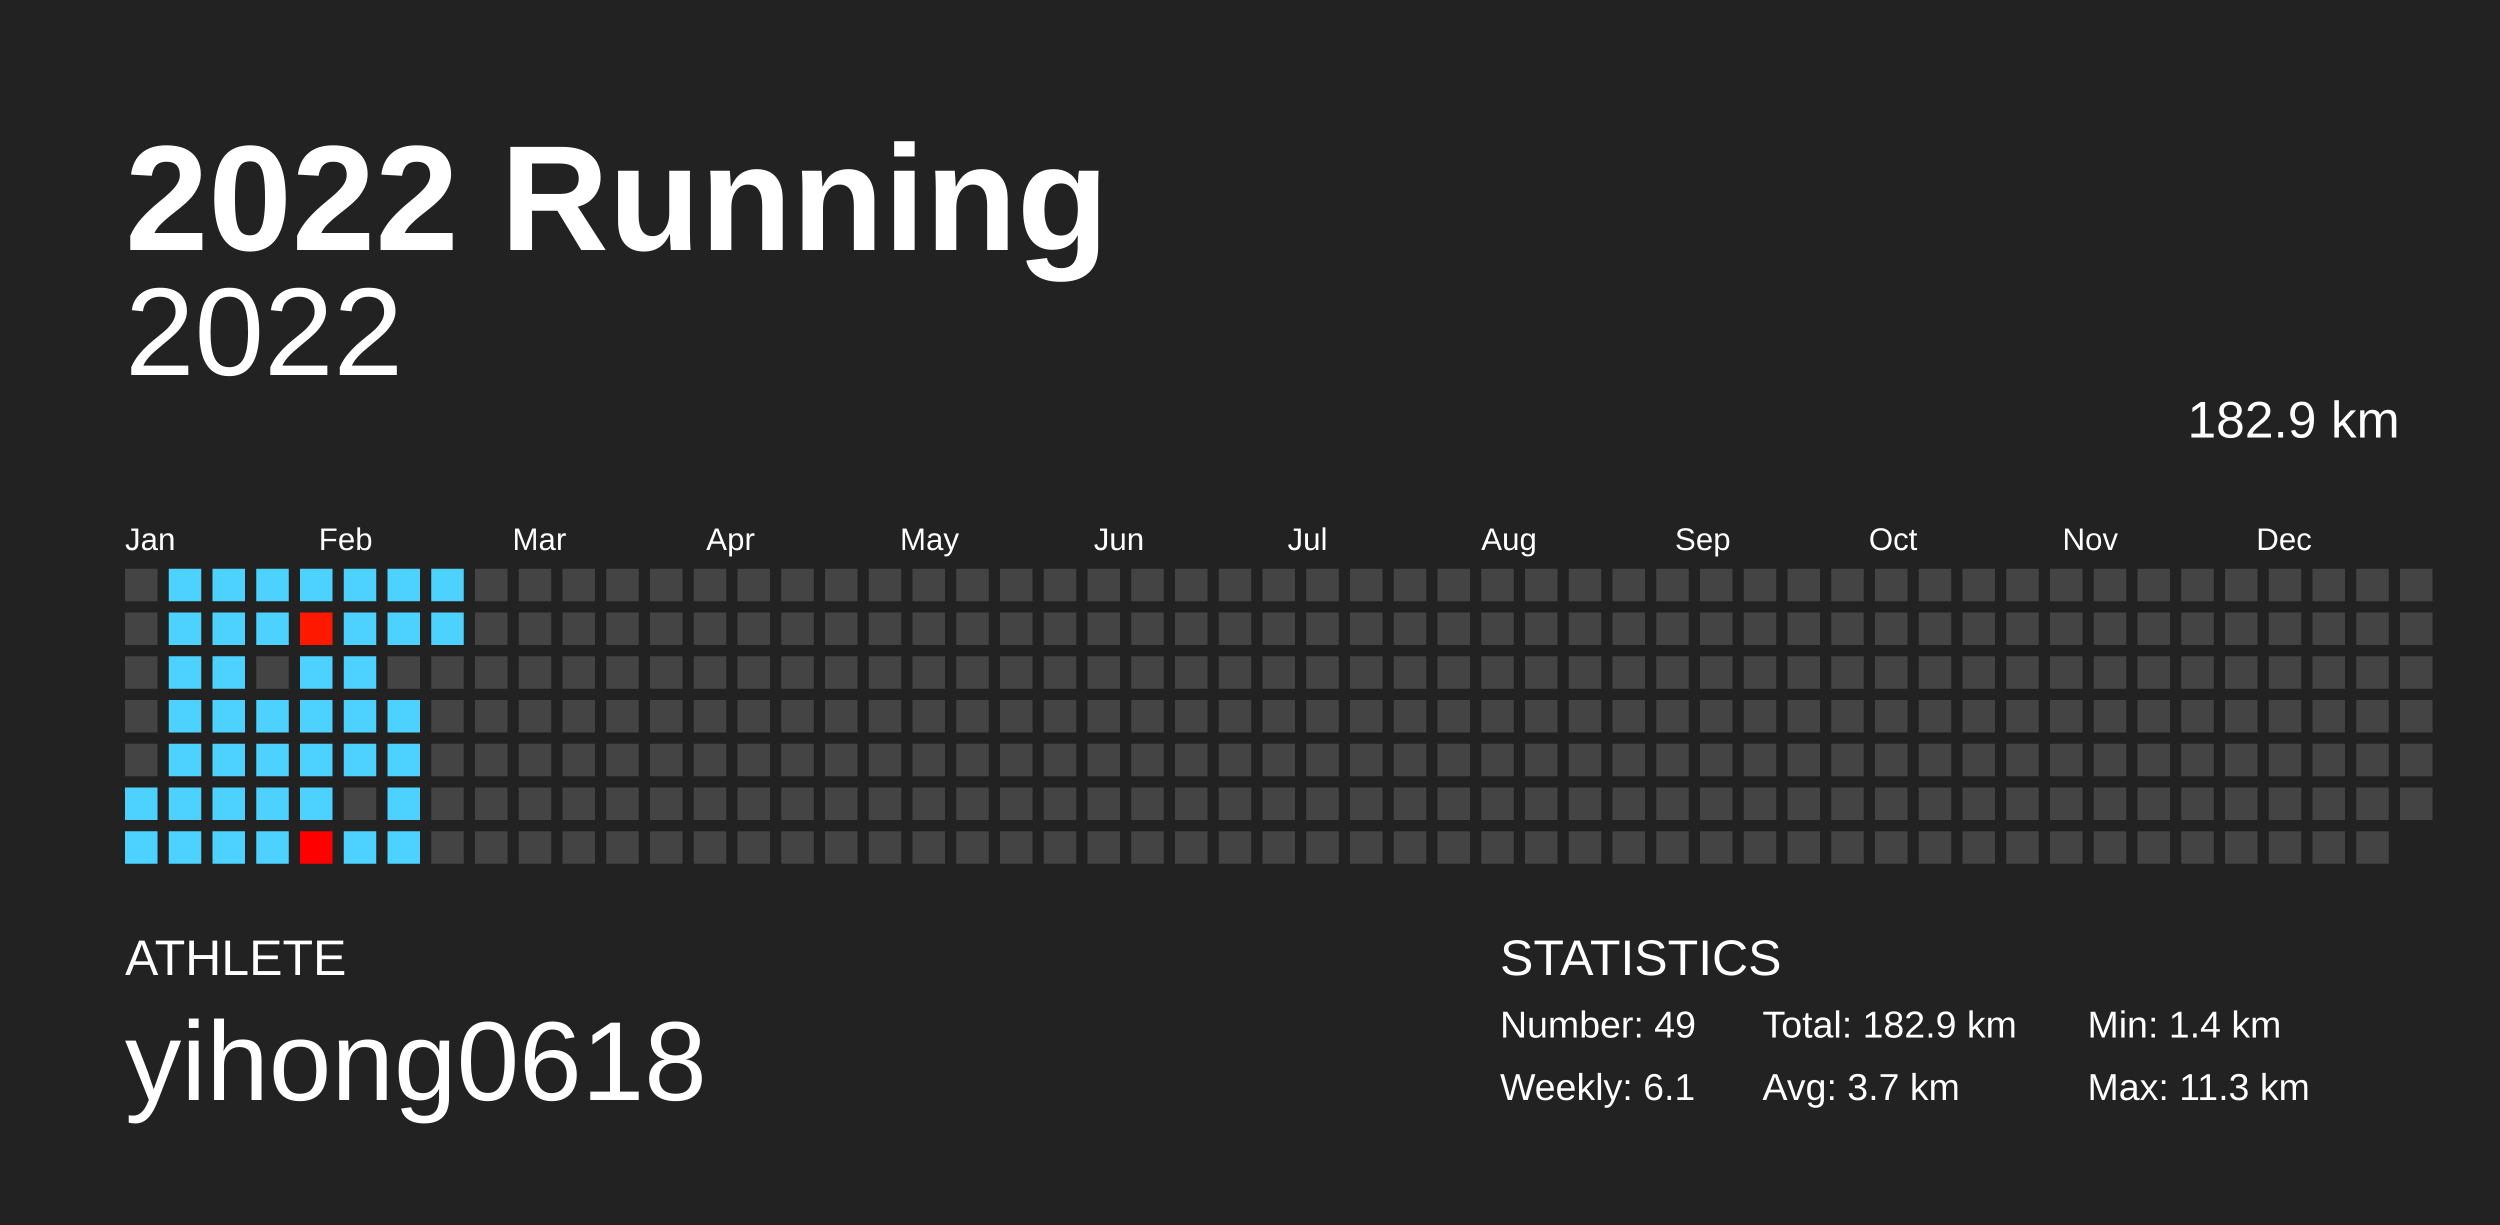
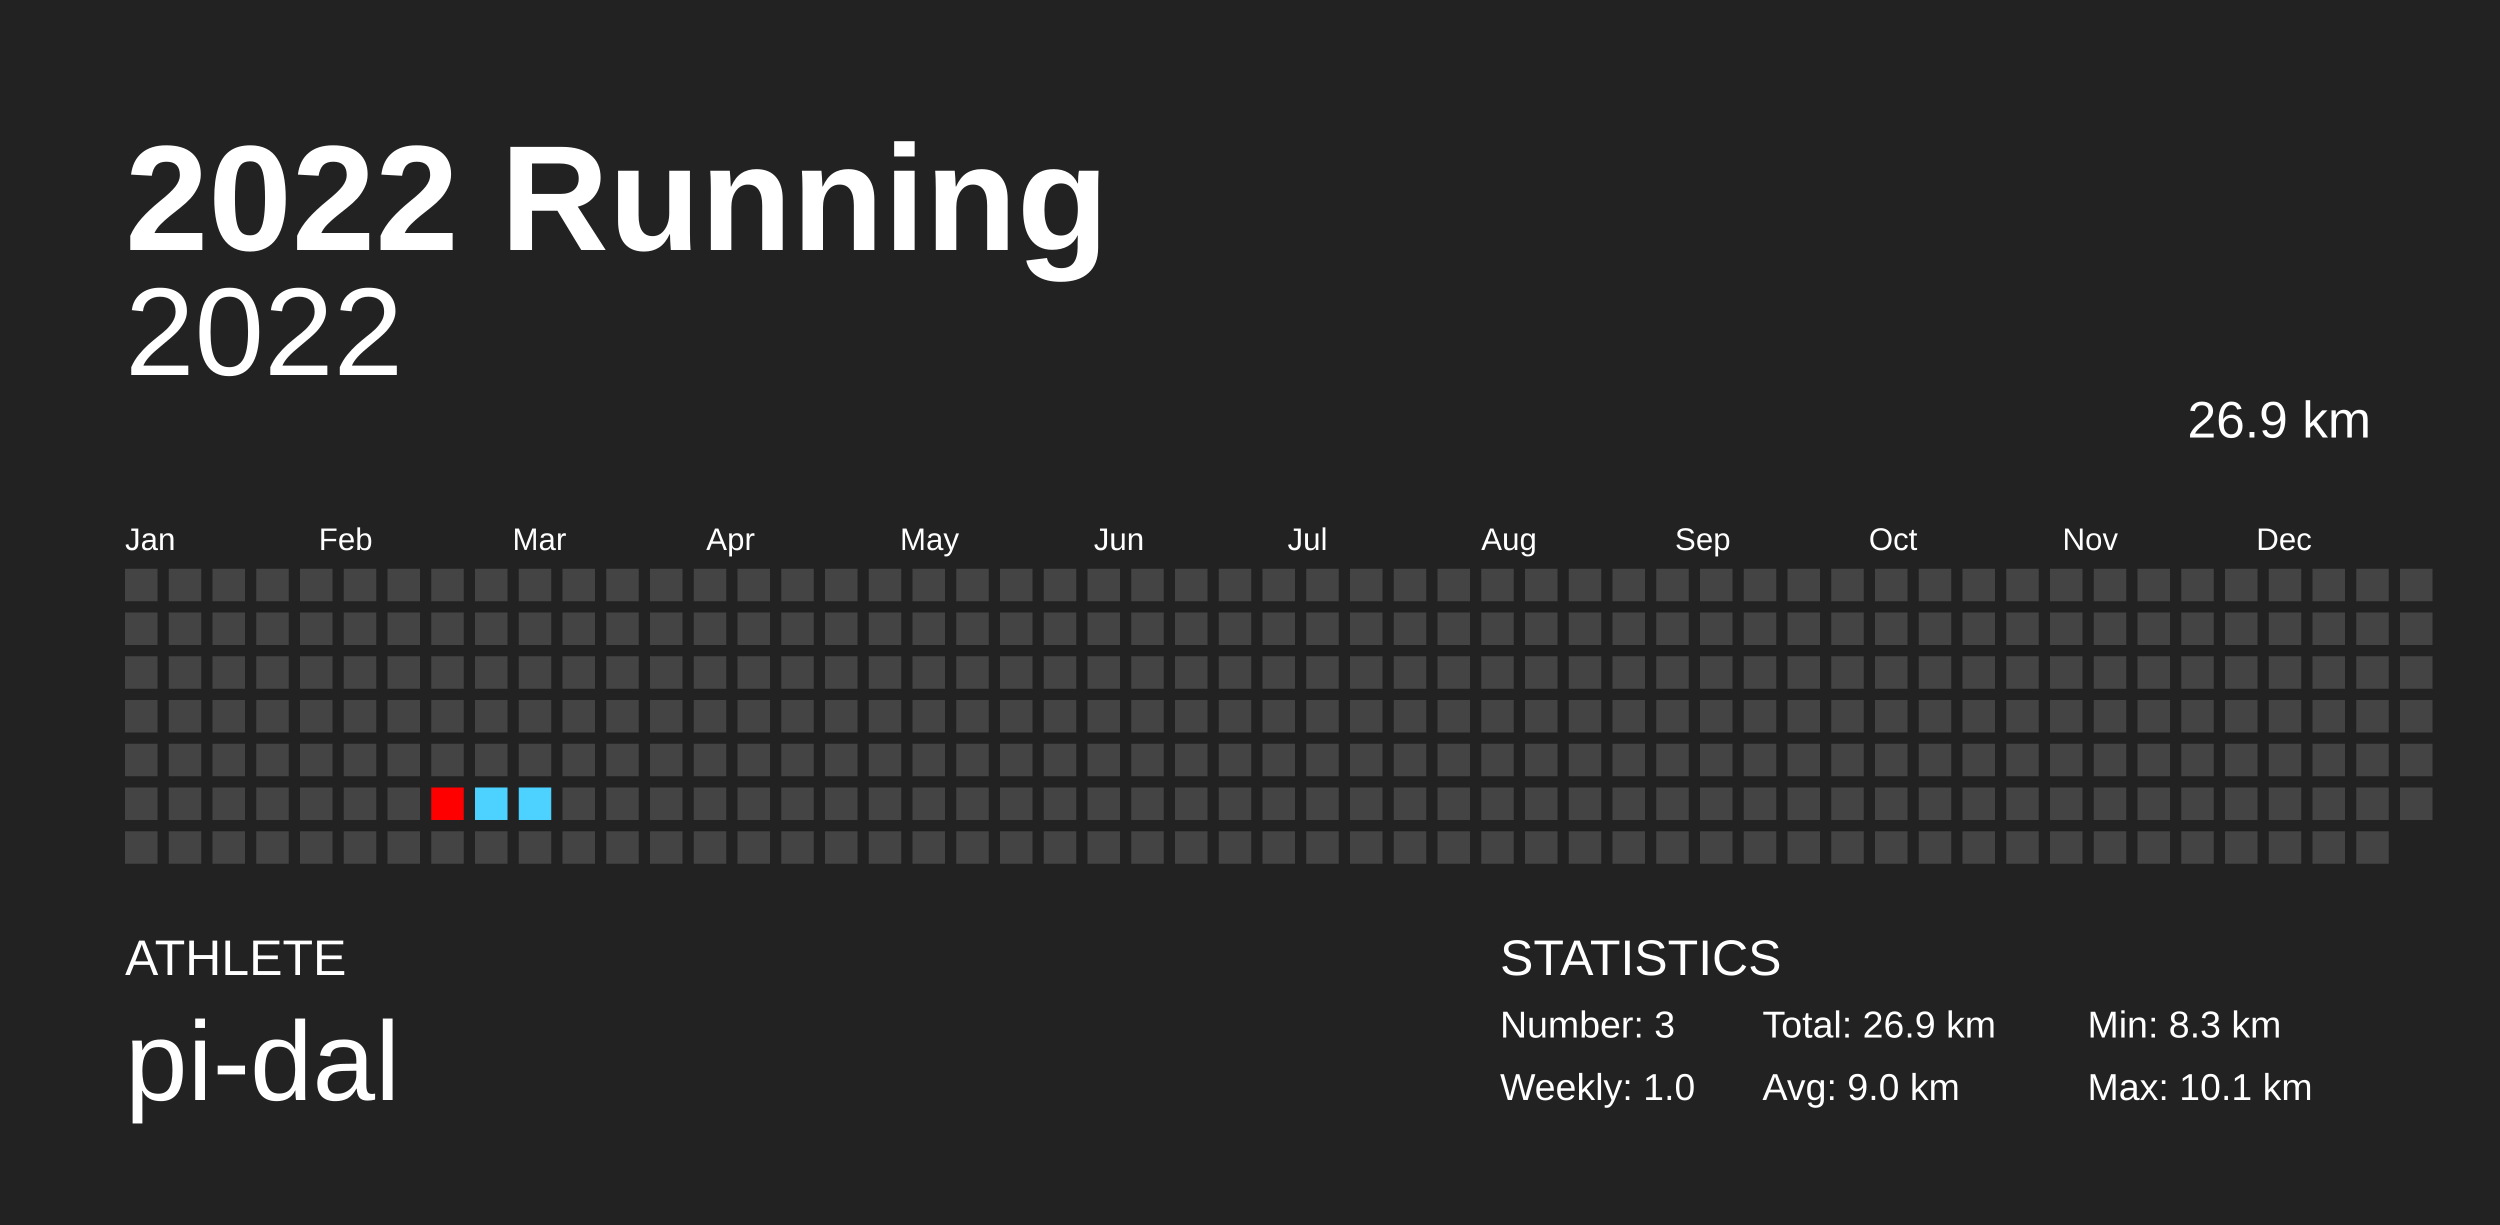
<svg xmlns="http://www.w3.org/2000/svg" baseProfile="full" height="98mm" version="1.1" viewBox="0,0,200,98" width="200mm">
  <defs />
  <rect fill="#222222" height="98" width="200" x="0" y="0" />
  <text fill="#FFFFFF" style="font-size:12px; font-family:Arial; font-weight:bold;" x="10" y="20">2022 Running</text>
  <text fill="#FFFFFF" style="font-size:4px; font-family:Arial" x="10" y="78">ATHLETE</text>
-   <text fill="#FFFFFF" style="font-size:9px; font-family:Arial" x="10" y="88">yihong0618</text>
+   <text fill="#FFFFFF" style="font-size:9px; font-family:Arial" x="10" y="88">pi-dal</text>
  <text fill="#FFFFFF" style="font-size:4px; font-family:Arial" x="120" y="78">STATISTICS</text>
-   <text fill="#FFFFFF" style="font-size:3px; font-family:Arial" x="120" y="83">Number: 49</text>
-   <text fill="#FFFFFF" style="font-size:3px; font-family:Arial" x="120" y="88">Weekly: 6.1</text>
-   <text fill="#FFFFFF" style="font-size:3px; font-family:Arial" x="141" y="83">Total: 182.9 km</text>
-   <text fill="#FFFFFF" style="font-size:3px; font-family:Arial" x="141" y="88">Avg: 3.7 km</text>
-   <text fill="#FFFFFF" style="font-size:3px; font-family:Arial" x="167" y="83">Min: 1.4 km</text>
-   <text fill="#FFFFFF" style="font-size:3px; font-family:Arial" x="167" y="88">Max: 11.3 km</text>
+   <text fill="#FFFFFF" style="font-size:3px; font-family:Arial" x="120" y="83">Number: 3</text>
+   <text fill="#FFFFFF" style="font-size:3px; font-family:Arial" x="120" y="88">Weekly: 1.0</text>
+   <text fill="#FFFFFF" style="font-size:3px; font-family:Arial" x="141" y="83">Total: 26.9 km</text>
+   <text fill="#FFFFFF" style="font-size:3px; font-family:Arial" x="141" y="88">Avg: 9.0 km</text>
+   <text fill="#FFFFFF" style="font-size:3px; font-family:Arial" x="167" y="83">Min: 8.3 km</text>
+   <text fill="#FFFFFF" style="font-size:3px; font-family:Arial" x="167" y="88">Max: 10.1 km</text>
  <text alignment-baseline="hanging" fill="#FFFFFF" style="font-size:10.0px; font-family:Arial;" x="10" y="30">2022</text>
-   <text alignment-baseline="hanging" fill="#FFFFFF" style="font-size:4.125px; font-family:Arial;" x="175" y="35">182.9 km</text>
+   <text alignment-baseline="hanging" fill="#FFFFFF" style="font-size:4.125px; font-family:Arial;" x="175" y="35">26.9 km</text>
  <text fill="#FFFFFF" style="font-size:2.5px; font-family:Arial" x="10.0" y="44">Jan</text>
  <text fill="#FFFFFF" style="font-size:2.5px; font-family:Arial" x="25.5" y="44">Feb</text>
  <text fill="#FFFFFF" style="font-size:2.5px; font-family:Arial" x="41.0" y="44">Mar</text>
  <text fill="#FFFFFF" style="font-size:2.5px; font-family:Arial" x="56.5" y="44">Apr</text>
  <text fill="#FFFFFF" style="font-size:2.5px; font-family:Arial" x="72.0" y="44">May</text>
  <text fill="#FFFFFF" style="font-size:2.5px; font-family:Arial" x="87.5" y="44">Jun</text>
  <text fill="#FFFFFF" style="font-size:2.5px; font-family:Arial" x="103.0" y="44">Jul</text>
  <text fill="#FFFFFF" style="font-size:2.5px; font-family:Arial" x="118.5" y="44">Aug</text>
  <text fill="#FFFFFF" style="font-size:2.5px; font-family:Arial" x="134.0" y="44">Sep</text>
  <text fill="#FFFFFF" style="font-size:2.5px; font-family:Arial" x="149.5" y="44">Oct</text>
  <text fill="#FFFFFF" style="font-size:2.5px; font-family:Arial" x="165.0" y="44">Nov</text>
  <text fill="#FFFFFF" style="font-size:2.5px; font-family:Arial" x="180.5" y="44">Dec</text>
  <rect fill="#444444" height="2.6" width="2.6" x="10.0" y="45.5" />
  <rect fill="#444444" height="2.6" width="2.6" x="10.0" y="49.0" />
  <rect fill="#444444" height="2.6" width="2.6" x="10.0" y="52.5" />
  <rect fill="#444444" height="2.6" width="2.6" x="10.0" y="56.0" />
  <rect fill="#444444" height="2.6" width="2.6" x="10.0" y="59.5" />
-   <rect fill="#4dd2ff" height="2.6" width="2.6" x="10.0" y="63.0" />
-   <rect fill="#4dd2ff" height="2.6" width="2.6" x="10.0" y="66.5" />
-   <rect fill="#4dd2ff" height="2.6" width="2.6" x="13.5" y="45.5" />
-   <rect fill="#4dd2ff" height="2.6" width="2.6" x="13.5" y="49.0" />
-   <rect fill="#4dd2ff" height="2.6" width="2.6" x="13.5" y="52.5" />
-   <rect fill="#4dd2ff" height="2.6" width="2.6" x="13.5" y="56.0" />
-   <rect fill="#4dd2ff" height="2.6" width="2.6" x="13.5" y="59.5" />
-   <rect fill="#4dd2ff" height="2.6" width="2.6" x="13.5" y="63.0" />
-   <rect fill="#4dd2ff" height="2.6" width="2.6" x="13.5" y="66.5" />
-   <rect fill="#4dd2ff" height="2.6" width="2.6" x="17.0" y="45.5" />
-   <rect fill="#4dd2ff" height="2.6" width="2.6" x="17.0" y="49.0" />
-   <rect fill="#4dd2ff" height="2.6" width="2.6" x="17.0" y="52.5" />
-   <rect fill="#4dd2ff" height="2.6" width="2.6" x="17.0" y="56.0" />
-   <rect fill="#4dd2ff" height="2.6" width="2.6" x="17.0" y="59.5" />
-   <rect fill="#4dd2ff" height="2.6" width="2.6" x="17.0" y="63.0" />
-   <rect fill="#4dd2ff" height="2.6" width="2.6" x="17.0" y="66.5" />
-   <rect fill="#4dd2ff" height="2.6" width="2.6" x="20.5" y="45.5" />
-   <rect fill="#4dd2ff" height="2.6" width="2.6" x="20.5" y="49.0" />
+   <rect fill="#444444" height="2.6" width="2.6" x="10.0" y="63.0" />
+   <rect fill="#444444" height="2.6" width="2.6" x="10.0" y="66.5" />
+   <rect fill="#444444" height="2.6" width="2.6" x="13.5" y="45.5" />
+   <rect fill="#444444" height="2.6" width="2.6" x="13.5" y="49.0" />
+   <rect fill="#444444" height="2.6" width="2.6" x="13.5" y="52.5" />
+   <rect fill="#444444" height="2.6" width="2.6" x="13.5" y="56.0" />
+   <rect fill="#444444" height="2.6" width="2.6" x="13.5" y="59.5" />
+   <rect fill="#444444" height="2.6" width="2.6" x="13.5" y="63.0" />
+   <rect fill="#444444" height="2.6" width="2.6" x="13.5" y="66.5" />
+   <rect fill="#444444" height="2.6" width="2.6" x="17.0" y="45.5" />
+   <rect fill="#444444" height="2.6" width="2.6" x="17.0" y="49.0" />
+   <rect fill="#444444" height="2.6" width="2.6" x="17.0" y="52.5" />
+   <rect fill="#444444" height="2.6" width="2.6" x="17.0" y="56.0" />
+   <rect fill="#444444" height="2.6" width="2.6" x="17.0" y="59.5" />
+   <rect fill="#444444" height="2.6" width="2.6" x="17.0" y="63.0" />
+   <rect fill="#444444" height="2.6" width="2.6" x="17.0" y="66.5" />
+   <rect fill="#444444" height="2.6" width="2.6" x="20.5" y="45.5" />
+   <rect fill="#444444" height="2.6" width="2.6" x="20.5" y="49.0" />
  <rect fill="#444444" height="2.6" width="2.6" x="20.5" y="52.5" />
-   <rect fill="#4dd2ff" height="2.6" width="2.6" x="20.5" y="56.0" />
-   <rect fill="#4dd2ff" height="2.6" width="2.6" x="20.5" y="59.5" />
-   <rect fill="#4dd2ff" height="2.6" width="2.6" x="20.5" y="63.0" />
-   <rect fill="#4dd2ff" height="2.6" width="2.6" x="20.5" y="66.5" />
-   <rect fill="#4dd2ff" height="2.6" width="2.6" x="24.0" y="45.5" />
-   <rect fill="#ff1800" height="2.6" width="2.6" x="24.0" y="49.0" />
-   <rect fill="#4dd2ff" height="2.6" width="2.6" x="24.0" y="52.5" />
-   <rect fill="#4dd2ff" height="2.6" width="2.6" x="24.0" y="56.0" />
-   <rect fill="#4dd2ff" height="2.6" width="2.6" x="24.0" y="59.5" />
-   <rect fill="#4dd2ff" height="2.6" width="2.6" x="24.0" y="63.0" />
-   <rect fill="#ff0000" height="2.6" width="2.6" x="24.0" y="66.5" />
-   <rect fill="#4dd2ff" height="2.6" width="2.6" x="27.5" y="45.5" />
-   <rect fill="#4dd2ff" height="2.6" width="2.6" x="27.5" y="49.0" />
-   <rect fill="#4dd2ff" height="2.6" width="2.6" x="27.5" y="52.5" />
-   <rect fill="#4dd2ff" height="2.6" width="2.6" x="27.5" y="56.0" />
-   <rect fill="#4dd2ff" height="2.6" width="2.6" x="27.5" y="59.5" />
+   <rect fill="#444444" height="2.6" width="2.6" x="20.5" y="56.0" />
+   <rect fill="#444444" height="2.6" width="2.6" x="20.5" y="59.5" />
+   <rect fill="#444444" height="2.6" width="2.6" x="20.5" y="63.0" />
+   <rect fill="#444444" height="2.6" width="2.6" x="20.5" y="66.5" />
+   <rect fill="#444444" height="2.6" width="2.6" x="24.0" y="45.5" />
+   <rect fill="#444444" height="2.6" width="2.6" x="24.0" y="49.0" />
+   <rect fill="#444444" height="2.6" width="2.6" x="24.0" y="52.5" />
+   <rect fill="#444444" height="2.6" width="2.6" x="24.0" y="56.0" />
+   <rect fill="#444444" height="2.6" width="2.6" x="24.0" y="59.5" />
+   <rect fill="#444444" height="2.6" width="2.6" x="24.0" y="63.0" />
+   <rect fill="#444444" height="2.6" width="2.6" x="24.0" y="66.5" />
+   <rect fill="#444444" height="2.6" width="2.6" x="27.5" y="45.5" />
+   <rect fill="#444444" height="2.6" width="2.6" x="27.5" y="49.0" />
+   <rect fill="#444444" height="2.6" width="2.6" x="27.5" y="52.5" />
+   <rect fill="#444444" height="2.6" width="2.6" x="27.5" y="56.0" />
+   <rect fill="#444444" height="2.6" width="2.6" x="27.5" y="59.5" />
  <rect fill="#444444" height="2.6" width="2.6" x="27.5" y="63.0" />
-   <rect fill="#4dd2ff" height="2.6" width="2.6" x="27.5" y="66.5" />
-   <rect fill="#4dd2ff" height="2.6" width="2.6" x="31.0" y="45.5" />
-   <rect fill="#4dd2ff" height="2.6" width="2.6" x="31.0" y="49.0" />
+   <rect fill="#444444" height="2.6" width="2.6" x="27.5" y="66.5" />
+   <rect fill="#444444" height="2.6" width="2.6" x="31.0" y="45.5" />
+   <rect fill="#444444" height="2.6" width="2.6" x="31.0" y="49.0" />
  <rect fill="#444444" height="2.6" width="2.6" x="31.0" y="52.5" />
-   <rect fill="#4dd2ff" height="2.6" width="2.6" x="31.0" y="56.0" />
-   <rect fill="#4dd2ff" height="2.6" width="2.6" x="31.0" y="59.5" />
-   <rect fill="#4dd2ff" height="2.6" width="2.6" x="31.0" y="63.0" />
-   <rect fill="#4dd2ff" height="2.6" width="2.6" x="31.0" y="66.5" />
-   <rect fill="#4dd2ff" height="2.6" width="2.6" x="34.5" y="45.5" />
-   <rect fill="#4dd2ff" height="2.6" width="2.6" x="34.5" y="49.0" />
+   <rect fill="#444444" height="2.6" width="2.6" x="31.0" y="56.0" />
+   <rect fill="#444444" height="2.6" width="2.6" x="31.0" y="59.5" />
+   <rect fill="#444444" height="2.6" width="2.6" x="31.0" y="63.0" />
+   <rect fill="#444444" height="2.6" width="2.6" x="31.0" y="66.5" />
+   <rect fill="#444444" height="2.6" width="2.6" x="34.5" y="45.5" />
+   <rect fill="#444444" height="2.6" width="2.6" x="34.5" y="49.0" />
  <rect fill="#444444" height="2.6" width="2.6" x="34.5" y="52.5" />
  <rect fill="#444444" height="2.6" width="2.6" x="34.5" y="56.0" />
  <rect fill="#444444" height="2.6" width="2.6" x="34.5" y="59.5" />
-   <rect fill="#444444" height="2.6" width="2.6" x="34.5" y="63.0" />
+   <rect fill="#ff0000" height="2.6" width="2.6" x="34.5" y="63.0" />
  <rect fill="#444444" height="2.6" width="2.6" x="34.5" y="66.5" />
  <rect fill="#444444" height="2.6" width="2.6" x="38.0" y="45.5" />
  <rect fill="#444444" height="2.6" width="2.6" x="38.0" y="49.0" />
  <rect fill="#444444" height="2.6" width="2.6" x="38.0" y="52.5" />
  <rect fill="#444444" height="2.6" width="2.6" x="38.0" y="56.0" />
  <rect fill="#444444" height="2.6" width="2.6" x="38.0" y="59.5" />
-   <rect fill="#444444" height="2.6" width="2.6" x="38.0" y="63.0" />
+   <rect fill="#4dd2ff" height="2.6" width="2.6" x="38.0" y="63.0" />
  <rect fill="#444444" height="2.6" width="2.6" x="38.0" y="66.5" />
  <rect fill="#444444" height="2.6" width="2.6" x="41.5" y="45.5" />
  <rect fill="#444444" height="2.6" width="2.6" x="41.5" y="49.0" />
  <rect fill="#444444" height="2.6" width="2.6" x="41.5" y="52.5" />
  <rect fill="#444444" height="2.6" width="2.6" x="41.5" y="56.0" />
  <rect fill="#444444" height="2.6" width="2.6" x="41.5" y="59.5" />
-   <rect fill="#444444" height="2.6" width="2.6" x="41.5" y="63.0" />
+   <rect fill="#4dd2ff" height="2.6" width="2.6" x="41.5" y="63.0" />
  <rect fill="#444444" height="2.6" width="2.6" x="41.5" y="66.5" />
  <rect fill="#444444" height="2.6" width="2.6" x="45.0" y="45.5" />
  <rect fill="#444444" height="2.6" width="2.6" x="45.0" y="49.0" />
  <rect fill="#444444" height="2.6" width="2.6" x="45.0" y="52.5" />
  <rect fill="#444444" height="2.6" width="2.6" x="45.0" y="56.0" />
  <rect fill="#444444" height="2.6" width="2.6" x="45.0" y="59.5" />
  <rect fill="#444444" height="2.6" width="2.6" x="45.0" y="63.0" />
  <rect fill="#444444" height="2.6" width="2.6" x="45.0" y="66.5" />
  <rect fill="#444444" height="2.6" width="2.6" x="48.5" y="45.5" />
  <rect fill="#444444" height="2.6" width="2.6" x="48.5" y="49.0" />
  <rect fill="#444444" height="2.6" width="2.6" x="48.5" y="52.5" />
  <rect fill="#444444" height="2.6" width="2.6" x="48.5" y="56.0" />
  <rect fill="#444444" height="2.6" width="2.6" x="48.5" y="59.5" />
  <rect fill="#444444" height="2.6" width="2.6" x="48.5" y="63.0" />
  <rect fill="#444444" height="2.6" width="2.6" x="48.5" y="66.5" />
  <rect fill="#444444" height="2.6" width="2.6" x="52.0" y="45.5" />
  <rect fill="#444444" height="2.6" width="2.6" x="52.0" y="49.0" />
  <rect fill="#444444" height="2.6" width="2.6" x="52.0" y="52.5" />
  <rect fill="#444444" height="2.6" width="2.6" x="52.0" y="56.0" />
  <rect fill="#444444" height="2.6" width="2.6" x="52.0" y="59.5" />
  <rect fill="#444444" height="2.6" width="2.6" x="52.0" y="63.0" />
  <rect fill="#444444" height="2.6" width="2.6" x="52.0" y="66.5" />
  <rect fill="#444444" height="2.6" width="2.6" x="55.5" y="45.5" />
  <rect fill="#444444" height="2.6" width="2.6" x="55.5" y="49.0" />
  <rect fill="#444444" height="2.6" width="2.6" x="55.5" y="52.5" />
  <rect fill="#444444" height="2.6" width="2.6" x="55.5" y="56.0" />
  <rect fill="#444444" height="2.6" width="2.6" x="55.5" y="59.5" />
  <rect fill="#444444" height="2.6" width="2.6" x="55.5" y="63.0" />
  <rect fill="#444444" height="2.6" width="2.6" x="55.5" y="66.5" />
  <rect fill="#444444" height="2.6" width="2.6" x="59.0" y="45.5" />
  <rect fill="#444444" height="2.6" width="2.6" x="59.0" y="49.0" />
  <rect fill="#444444" height="2.6" width="2.6" x="59.0" y="52.5" />
  <rect fill="#444444" height="2.6" width="2.6" x="59.0" y="56.0" />
  <rect fill="#444444" height="2.6" width="2.6" x="59.0" y="59.5" />
  <rect fill="#444444" height="2.6" width="2.6" x="59.0" y="63.0" />
  <rect fill="#444444" height="2.6" width="2.6" x="59.0" y="66.5" />
  <rect fill="#444444" height="2.6" width="2.6" x="62.5" y="45.5" />
  <rect fill="#444444" height="2.6" width="2.6" x="62.5" y="49.0" />
  <rect fill="#444444" height="2.6" width="2.6" x="62.5" y="52.5" />
  <rect fill="#444444" height="2.6" width="2.6" x="62.5" y="56.0" />
  <rect fill="#444444" height="2.6" width="2.6" x="62.5" y="59.5" />
  <rect fill="#444444" height="2.6" width="2.6" x="62.5" y="63.0" />
  <rect fill="#444444" height="2.6" width="2.6" x="62.5" y="66.5" />
  <rect fill="#444444" height="2.6" width="2.6" x="66.0" y="45.5" />
  <rect fill="#444444" height="2.6" width="2.6" x="66.0" y="49.0" />
  <rect fill="#444444" height="2.6" width="2.6" x="66.0" y="52.5" />
  <rect fill="#444444" height="2.6" width="2.6" x="66.0" y="56.0" />
  <rect fill="#444444" height="2.6" width="2.6" x="66.0" y="59.5" />
  <rect fill="#444444" height="2.6" width="2.6" x="66.0" y="63.0" />
  <rect fill="#444444" height="2.6" width="2.6" x="66.0" y="66.5" />
  <rect fill="#444444" height="2.6" width="2.6" x="69.5" y="45.5" />
  <rect fill="#444444" height="2.6" width="2.6" x="69.5" y="49.0" />
  <rect fill="#444444" height="2.6" width="2.6" x="69.5" y="52.5" />
  <rect fill="#444444" height="2.6" width="2.6" x="69.5" y="56.0" />
  <rect fill="#444444" height="2.6" width="2.6" x="69.5" y="59.5" />
  <rect fill="#444444" height="2.6" width="2.6" x="69.5" y="63.0" />
  <rect fill="#444444" height="2.6" width="2.6" x="69.5" y="66.5" />
  <rect fill="#444444" height="2.6" width="2.6" x="73.0" y="45.5" />
  <rect fill="#444444" height="2.6" width="2.6" x="73.0" y="49.0" />
  <rect fill="#444444" height="2.6" width="2.6" x="73.0" y="52.5" />
  <rect fill="#444444" height="2.6" width="2.6" x="73.0" y="56.0" />
  <rect fill="#444444" height="2.6" width="2.6" x="73.0" y="59.5" />
  <rect fill="#444444" height="2.6" width="2.6" x="73.0" y="63.0" />
  <rect fill="#444444" height="2.6" width="2.6" x="73.0" y="66.5" />
  <rect fill="#444444" height="2.6" width="2.6" x="76.5" y="45.5" />
  <rect fill="#444444" height="2.6" width="2.6" x="76.5" y="49.0" />
  <rect fill="#444444" height="2.6" width="2.6" x="76.5" y="52.5" />
  <rect fill="#444444" height="2.6" width="2.6" x="76.5" y="56.0" />
  <rect fill="#444444" height="2.6" width="2.6" x="76.5" y="59.5" />
  <rect fill="#444444" height="2.6" width="2.6" x="76.5" y="63.0" />
  <rect fill="#444444" height="2.6" width="2.6" x="76.5" y="66.5" />
  <rect fill="#444444" height="2.6" width="2.6" x="80.0" y="45.5" />
  <rect fill="#444444" height="2.6" width="2.6" x="80.0" y="49.0" />
  <rect fill="#444444" height="2.6" width="2.6" x="80.0" y="52.5" />
  <rect fill="#444444" height="2.6" width="2.6" x="80.0" y="56.0" />
  <rect fill="#444444" height="2.6" width="2.6" x="80.0" y="59.5" />
  <rect fill="#444444" height="2.6" width="2.6" x="80.0" y="63.0" />
  <rect fill="#444444" height="2.6" width="2.6" x="80.0" y="66.5" />
  <rect fill="#444444" height="2.6" width="2.6" x="83.5" y="45.5" />
  <rect fill="#444444" height="2.6" width="2.6" x="83.5" y="49.0" />
  <rect fill="#444444" height="2.6" width="2.6" x="83.5" y="52.5" />
  <rect fill="#444444" height="2.6" width="2.6" x="83.5" y="56.0" />
  <rect fill="#444444" height="2.6" width="2.6" x="83.5" y="59.5" />
  <rect fill="#444444" height="2.6" width="2.6" x="83.5" y="63.0" />
  <rect fill="#444444" height="2.6" width="2.6" x="83.5" y="66.5" />
  <rect fill="#444444" height="2.6" width="2.6" x="87.0" y="45.5" />
  <rect fill="#444444" height="2.6" width="2.6" x="87.0" y="49.0" />
  <rect fill="#444444" height="2.6" width="2.6" x="87.0" y="52.5" />
  <rect fill="#444444" height="2.6" width="2.6" x="87.0" y="56.0" />
  <rect fill="#444444" height="2.6" width="2.6" x="87.0" y="59.5" />
  <rect fill="#444444" height="2.6" width="2.6" x="87.0" y="63.0" />
  <rect fill="#444444" height="2.6" width="2.6" x="87.0" y="66.5" />
  <rect fill="#444444" height="2.6" width="2.6" x="90.5" y="45.5" />
  <rect fill="#444444" height="2.6" width="2.6" x="90.5" y="49.0" />
  <rect fill="#444444" height="2.6" width="2.6" x="90.5" y="52.5" />
  <rect fill="#444444" height="2.6" width="2.6" x="90.5" y="56.0" />
  <rect fill="#444444" height="2.6" width="2.6" x="90.5" y="59.5" />
  <rect fill="#444444" height="2.6" width="2.6" x="90.5" y="63.0" />
  <rect fill="#444444" height="2.6" width="2.6" x="90.5" y="66.5" />
  <rect fill="#444444" height="2.6" width="2.6" x="94.0" y="45.5" />
  <rect fill="#444444" height="2.6" width="2.6" x="94.0" y="49.0" />
  <rect fill="#444444" height="2.6" width="2.6" x="94.0" y="52.5" />
  <rect fill="#444444" height="2.6" width="2.6" x="94.0" y="56.0" />
  <rect fill="#444444" height="2.6" width="2.6" x="94.0" y="59.5" />
  <rect fill="#444444" height="2.6" width="2.6" x="94.0" y="63.0" />
  <rect fill="#444444" height="2.6" width="2.6" x="94.0" y="66.5" />
  <rect fill="#444444" height="2.6" width="2.6" x="97.5" y="45.5" />
  <rect fill="#444444" height="2.6" width="2.6" x="97.5" y="49.0" />
  <rect fill="#444444" height="2.6" width="2.6" x="97.5" y="52.5" />
  <rect fill="#444444" height="2.6" width="2.6" x="97.5" y="56.0" />
  <rect fill="#444444" height="2.6" width="2.6" x="97.5" y="59.5" />
  <rect fill="#444444" height="2.6" width="2.6" x="97.5" y="63.0" />
  <rect fill="#444444" height="2.6" width="2.6" x="97.5" y="66.5" />
  <rect fill="#444444" height="2.6" width="2.6" x="101.0" y="45.5" />
  <rect fill="#444444" height="2.6" width="2.6" x="101.0" y="49.0" />
  <rect fill="#444444" height="2.6" width="2.6" x="101.0" y="52.5" />
  <rect fill="#444444" height="2.6" width="2.6" x="101.0" y="56.0" />
  <rect fill="#444444" height="2.6" width="2.6" x="101.0" y="59.5" />
  <rect fill="#444444" height="2.6" width="2.6" x="101.0" y="63.0" />
  <rect fill="#444444" height="2.6" width="2.6" x="101.0" y="66.5" />
  <rect fill="#444444" height="2.6" width="2.6" x="104.5" y="45.5" />
  <rect fill="#444444" height="2.6" width="2.6" x="104.5" y="49.0" />
  <rect fill="#444444" height="2.6" width="2.6" x="104.5" y="52.5" />
  <rect fill="#444444" height="2.6" width="2.6" x="104.5" y="56.0" />
  <rect fill="#444444" height="2.6" width="2.6" x="104.5" y="59.5" />
  <rect fill="#444444" height="2.6" width="2.6" x="104.5" y="63.0" />
  <rect fill="#444444" height="2.6" width="2.6" x="104.5" y="66.5" />
  <rect fill="#444444" height="2.6" width="2.6" x="108.0" y="45.5" />
  <rect fill="#444444" height="2.6" width="2.6" x="108.0" y="49.0" />
  <rect fill="#444444" height="2.6" width="2.6" x="108.0" y="52.5" />
  <rect fill="#444444" height="2.6" width="2.6" x="108.0" y="56.0" />
  <rect fill="#444444" height="2.6" width="2.6" x="108.0" y="59.5" />
  <rect fill="#444444" height="2.6" width="2.6" x="108.0" y="63.0" />
  <rect fill="#444444" height="2.6" width="2.6" x="108.0" y="66.5" />
  <rect fill="#444444" height="2.6" width="2.6" x="111.5" y="45.5" />
  <rect fill="#444444" height="2.6" width="2.6" x="111.5" y="49.0" />
  <rect fill="#444444" height="2.6" width="2.6" x="111.5" y="52.5" />
  <rect fill="#444444" height="2.6" width="2.6" x="111.5" y="56.0" />
  <rect fill="#444444" height="2.6" width="2.6" x="111.5" y="59.5" />
  <rect fill="#444444" height="2.6" width="2.6" x="111.5" y="63.0" />
  <rect fill="#444444" height="2.6" width="2.6" x="111.5" y="66.5" />
  <rect fill="#444444" height="2.6" width="2.6" x="115.0" y="45.5" />
  <rect fill="#444444" height="2.6" width="2.6" x="115.0" y="49.0" />
  <rect fill="#444444" height="2.6" width="2.6" x="115.0" y="52.5" />
  <rect fill="#444444" height="2.6" width="2.6" x="115.0" y="56.0" />
  <rect fill="#444444" height="2.6" width="2.6" x="115.0" y="59.5" />
  <rect fill="#444444" height="2.6" width="2.6" x="115.0" y="63.0" />
  <rect fill="#444444" height="2.6" width="2.6" x="115.0" y="66.5" />
  <rect fill="#444444" height="2.6" width="2.6" x="118.5" y="45.5" />
  <rect fill="#444444" height="2.6" width="2.6" x="118.5" y="49.0" />
  <rect fill="#444444" height="2.6" width="2.6" x="118.5" y="52.5" />
  <rect fill="#444444" height="2.6" width="2.6" x="118.5" y="56.0" />
  <rect fill="#444444" height="2.6" width="2.6" x="118.5" y="59.5" />
  <rect fill="#444444" height="2.6" width="2.6" x="118.5" y="63.0" />
  <rect fill="#444444" height="2.6" width="2.6" x="118.5" y="66.5" />
  <rect fill="#444444" height="2.6" width="2.6" x="122.0" y="45.5" />
  <rect fill="#444444" height="2.6" width="2.6" x="122.0" y="49.0" />
  <rect fill="#444444" height="2.6" width="2.6" x="122.0" y="52.5" />
  <rect fill="#444444" height="2.6" width="2.6" x="122.0" y="56.0" />
  <rect fill="#444444" height="2.6" width="2.6" x="122.0" y="59.5" />
  <rect fill="#444444" height="2.6" width="2.6" x="122.0" y="63.0" />
  <rect fill="#444444" height="2.6" width="2.6" x="122.0" y="66.5" />
  <rect fill="#444444" height="2.6" width="2.6" x="125.5" y="45.5" />
  <rect fill="#444444" height="2.6" width="2.6" x="125.5" y="49.0" />
  <rect fill="#444444" height="2.6" width="2.6" x="125.5" y="52.5" />
  <rect fill="#444444" height="2.6" width="2.6" x="125.5" y="56.0" />
  <rect fill="#444444" height="2.6" width="2.6" x="125.5" y="59.5" />
  <rect fill="#444444" height="2.6" width="2.6" x="125.5" y="63.0" />
  <rect fill="#444444" height="2.6" width="2.6" x="125.5" y="66.5" />
  <rect fill="#444444" height="2.6" width="2.6" x="129.0" y="45.5" />
  <rect fill="#444444" height="2.6" width="2.6" x="129.0" y="49.0" />
  <rect fill="#444444" height="2.6" width="2.6" x="129.0" y="52.5" />
  <rect fill="#444444" height="2.6" width="2.6" x="129.0" y="56.0" />
  <rect fill="#444444" height="2.6" width="2.6" x="129.0" y="59.5" />
  <rect fill="#444444" height="2.6" width="2.6" x="129.0" y="63.0" />
  <rect fill="#444444" height="2.6" width="2.6" x="129.0" y="66.5" />
  <rect fill="#444444" height="2.6" width="2.6" x="132.5" y="45.5" />
  <rect fill="#444444" height="2.6" width="2.6" x="132.5" y="49.0" />
  <rect fill="#444444" height="2.6" width="2.6" x="132.5" y="52.5" />
  <rect fill="#444444" height="2.6" width="2.6" x="132.5" y="56.0" />
  <rect fill="#444444" height="2.6" width="2.6" x="132.5" y="59.5" />
  <rect fill="#444444" height="2.6" width="2.6" x="132.5" y="63.0" />
  <rect fill="#444444" height="2.6" width="2.6" x="132.5" y="66.5" />
  <rect fill="#444444" height="2.6" width="2.6" x="136.0" y="45.5" />
  <rect fill="#444444" height="2.6" width="2.6" x="136.0" y="49.0" />
  <rect fill="#444444" height="2.6" width="2.6" x="136.0" y="52.5" />
  <rect fill="#444444" height="2.6" width="2.6" x="136.0" y="56.0" />
  <rect fill="#444444" height="2.6" width="2.6" x="136.0" y="59.5" />
  <rect fill="#444444" height="2.6" width="2.6" x="136.0" y="63.0" />
  <rect fill="#444444" height="2.6" width="2.6" x="136.0" y="66.5" />
  <rect fill="#444444" height="2.6" width="2.6" x="139.5" y="45.5" />
  <rect fill="#444444" height="2.6" width="2.6" x="139.5" y="49.0" />
  <rect fill="#444444" height="2.6" width="2.6" x="139.5" y="52.5" />
  <rect fill="#444444" height="2.6" width="2.6" x="139.5" y="56.0" />
  <rect fill="#444444" height="2.6" width="2.6" x="139.5" y="59.5" />
  <rect fill="#444444" height="2.6" width="2.6" x="139.5" y="63.0" />
  <rect fill="#444444" height="2.6" width="2.6" x="139.5" y="66.5" />
  <rect fill="#444444" height="2.6" width="2.6" x="143.0" y="45.5" />
  <rect fill="#444444" height="2.6" width="2.6" x="143.0" y="49.0" />
  <rect fill="#444444" height="2.6" width="2.6" x="143.0" y="52.5" />
  <rect fill="#444444" height="2.6" width="2.6" x="143.0" y="56.0" />
  <rect fill="#444444" height="2.6" width="2.6" x="143.0" y="59.5" />
  <rect fill="#444444" height="2.6" width="2.6" x="143.0" y="63.0" />
  <rect fill="#444444" height="2.6" width="2.6" x="143.0" y="66.5" />
  <rect fill="#444444" height="2.6" width="2.6" x="146.5" y="45.5" />
  <rect fill="#444444" height="2.6" width="2.6" x="146.5" y="49.0" />
  <rect fill="#444444" height="2.6" width="2.6" x="146.5" y="52.5" />
  <rect fill="#444444" height="2.6" width="2.6" x="146.5" y="56.0" />
  <rect fill="#444444" height="2.6" width="2.6" x="146.5" y="59.5" />
  <rect fill="#444444" height="2.6" width="2.6" x="146.5" y="63.0" />
  <rect fill="#444444" height="2.6" width="2.6" x="146.5" y="66.5" />
  <rect fill="#444444" height="2.6" width="2.6" x="150.0" y="45.5" />
  <rect fill="#444444" height="2.6" width="2.6" x="150.0" y="49.0" />
  <rect fill="#444444" height="2.6" width="2.6" x="150.0" y="52.5" />
  <rect fill="#444444" height="2.6" width="2.6" x="150.0" y="56.0" />
  <rect fill="#444444" height="2.6" width="2.6" x="150.0" y="59.5" />
  <rect fill="#444444" height="2.6" width="2.6" x="150.0" y="63.0" />
  <rect fill="#444444" height="2.6" width="2.6" x="150.0" y="66.5" />
  <rect fill="#444444" height="2.6" width="2.6" x="153.5" y="45.5" />
  <rect fill="#444444" height="2.6" width="2.6" x="153.5" y="49.0" />
  <rect fill="#444444" height="2.6" width="2.6" x="153.5" y="52.5" />
  <rect fill="#444444" height="2.6" width="2.6" x="153.5" y="56.0" />
  <rect fill="#444444" height="2.6" width="2.6" x="153.5" y="59.5" />
  <rect fill="#444444" height="2.6" width="2.6" x="153.5" y="63.0" />
  <rect fill="#444444" height="2.6" width="2.6" x="153.5" y="66.5" />
  <rect fill="#444444" height="2.6" width="2.6" x="157.0" y="45.5" />
  <rect fill="#444444" height="2.6" width="2.6" x="157.0" y="49.0" />
  <rect fill="#444444" height="2.6" width="2.6" x="157.0" y="52.5" />
  <rect fill="#444444" height="2.6" width="2.6" x="157.0" y="56.0" />
  <rect fill="#444444" height="2.6" width="2.6" x="157.0" y="59.5" />
  <rect fill="#444444" height="2.6" width="2.6" x="157.0" y="63.0" />
  <rect fill="#444444" height="2.6" width="2.6" x="157.0" y="66.5" />
  <rect fill="#444444" height="2.6" width="2.6" x="160.5" y="45.5" />
  <rect fill="#444444" height="2.6" width="2.6" x="160.5" y="49.0" />
  <rect fill="#444444" height="2.6" width="2.6" x="160.5" y="52.5" />
  <rect fill="#444444" height="2.6" width="2.6" x="160.5" y="56.0" />
  <rect fill="#444444" height="2.6" width="2.6" x="160.5" y="59.5" />
  <rect fill="#444444" height="2.6" width="2.6" x="160.5" y="63.0" />
  <rect fill="#444444" height="2.6" width="2.6" x="160.5" y="66.5" />
  <rect fill="#444444" height="2.6" width="2.6" x="164.0" y="45.5" />
  <rect fill="#444444" height="2.6" width="2.6" x="164.0" y="49.0" />
  <rect fill="#444444" height="2.6" width="2.6" x="164.0" y="52.5" />
  <rect fill="#444444" height="2.6" width="2.6" x="164.0" y="56.0" />
  <rect fill="#444444" height="2.6" width="2.6" x="164.0" y="59.5" />
  <rect fill="#444444" height="2.6" width="2.6" x="164.0" y="63.0" />
  <rect fill="#444444" height="2.6" width="2.6" x="164.0" y="66.5" />
  <rect fill="#444444" height="2.6" width="2.6" x="167.5" y="45.5" />
  <rect fill="#444444" height="2.6" width="2.6" x="167.5" y="49.0" />
  <rect fill="#444444" height="2.6" width="2.6" x="167.5" y="52.5" />
  <rect fill="#444444" height="2.6" width="2.6" x="167.5" y="56.0" />
  <rect fill="#444444" height="2.6" width="2.6" x="167.5" y="59.5" />
  <rect fill="#444444" height="2.6" width="2.6" x="167.5" y="63.0" />
  <rect fill="#444444" height="2.6" width="2.6" x="167.5" y="66.5" />
  <rect fill="#444444" height="2.6" width="2.6" x="171.0" y="45.5" />
  <rect fill="#444444" height="2.6" width="2.6" x="171.0" y="49.0" />
  <rect fill="#444444" height="2.6" width="2.6" x="171.0" y="52.5" />
  <rect fill="#444444" height="2.6" width="2.6" x="171.0" y="56.0" />
  <rect fill="#444444" height="2.6" width="2.6" x="171.0" y="59.5" />
  <rect fill="#444444" height="2.6" width="2.6" x="171.0" y="63.0" />
  <rect fill="#444444" height="2.6" width="2.6" x="171.0" y="66.5" />
  <rect fill="#444444" height="2.6" width="2.6" x="174.5" y="45.5" />
  <rect fill="#444444" height="2.6" width="2.6" x="174.5" y="49.0" />
  <rect fill="#444444" height="2.6" width="2.6" x="174.5" y="52.5" />
  <rect fill="#444444" height="2.6" width="2.6" x="174.5" y="56.0" />
  <rect fill="#444444" height="2.6" width="2.6" x="174.5" y="59.5" />
  <rect fill="#444444" height="2.6" width="2.6" x="174.5" y="63.0" />
  <rect fill="#444444" height="2.6" width="2.6" x="174.5" y="66.5" />
  <rect fill="#444444" height="2.6" width="2.6" x="178.0" y="45.5" />
  <rect fill="#444444" height="2.6" width="2.6" x="178.0" y="49.0" />
  <rect fill="#444444" height="2.6" width="2.6" x="178.0" y="52.5" />
  <rect fill="#444444" height="2.6" width="2.6" x="178.0" y="56.0" />
  <rect fill="#444444" height="2.6" width="2.6" x="178.0" y="59.5" />
  <rect fill="#444444" height="2.6" width="2.6" x="178.0" y="63.0" />
  <rect fill="#444444" height="2.6" width="2.6" x="178.0" y="66.5" />
  <rect fill="#444444" height="2.6" width="2.6" x="181.5" y="45.5" />
  <rect fill="#444444" height="2.6" width="2.6" x="181.5" y="49.0" />
  <rect fill="#444444" height="2.6" width="2.6" x="181.5" y="52.5" />
  <rect fill="#444444" height="2.6" width="2.6" x="181.5" y="56.0" />
  <rect fill="#444444" height="2.6" width="2.6" x="181.5" y="59.5" />
  <rect fill="#444444" height="2.6" width="2.6" x="181.5" y="63.0" />
  <rect fill="#444444" height="2.6" width="2.6" x="181.5" y="66.5" />
  <rect fill="#444444" height="2.6" width="2.6" x="185.0" y="45.5" />
  <rect fill="#444444" height="2.6" width="2.6" x="185.0" y="49.0" />
  <rect fill="#444444" height="2.6" width="2.6" x="185.0" y="52.5" />
  <rect fill="#444444" height="2.6" width="2.6" x="185.0" y="56.0" />
  <rect fill="#444444" height="2.6" width="2.6" x="185.0" y="59.5" />
  <rect fill="#444444" height="2.6" width="2.6" x="185.0" y="63.0" />
  <rect fill="#444444" height="2.6" width="2.6" x="185.0" y="66.5" />
  <rect fill="#444444" height="2.6" width="2.6" x="188.5" y="45.5" />
  <rect fill="#444444" height="2.6" width="2.6" x="188.5" y="49.0" />
  <rect fill="#444444" height="2.6" width="2.6" x="188.5" y="52.5" />
  <rect fill="#444444" height="2.6" width="2.6" x="188.5" y="56.0" />
  <rect fill="#444444" height="2.6" width="2.6" x="188.5" y="59.5" />
  <rect fill="#444444" height="2.6" width="2.6" x="188.5" y="63.0" />
  <rect fill="#444444" height="2.6" width="2.6" x="188.5" y="66.5" />
  <rect fill="#444444" height="2.6" width="2.6" x="192.0" y="45.5" />
  <rect fill="#444444" height="2.6" width="2.6" x="192.0" y="49.0" />
  <rect fill="#444444" height="2.6" width="2.6" x="192.0" y="52.5" />
  <rect fill="#444444" height="2.6" width="2.6" x="192.0" y="56.0" />
  <rect fill="#444444" height="2.6" width="2.6" x="192.0" y="59.5" />
  <rect fill="#444444" height="2.6" width="2.6" x="192.0" y="63.0" />
</svg>
